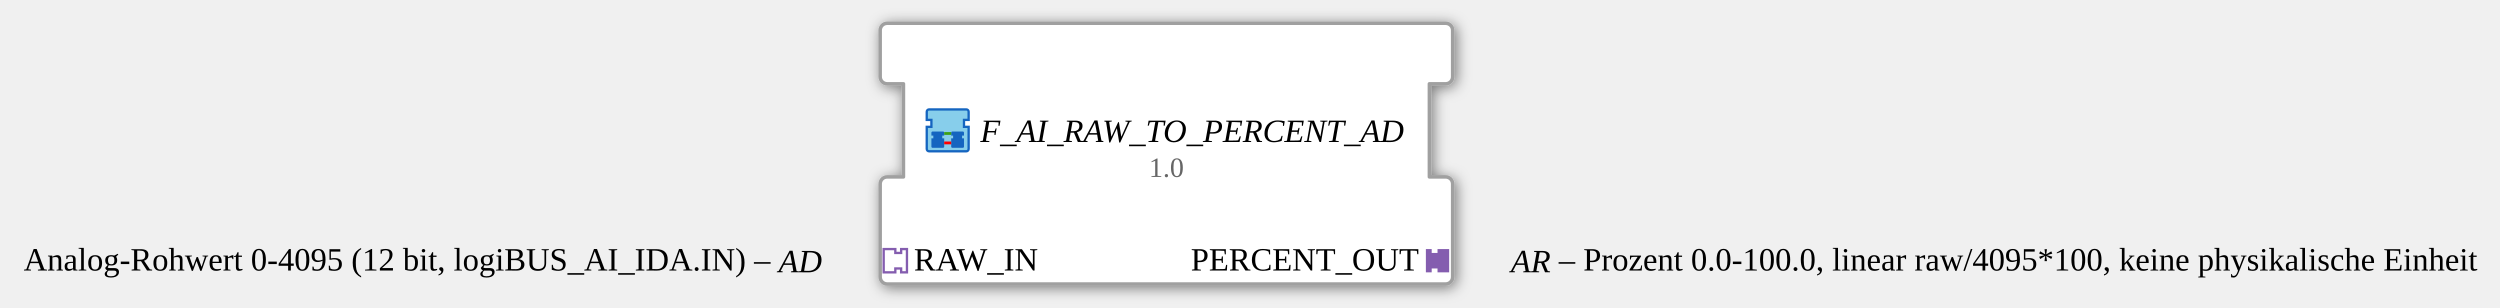
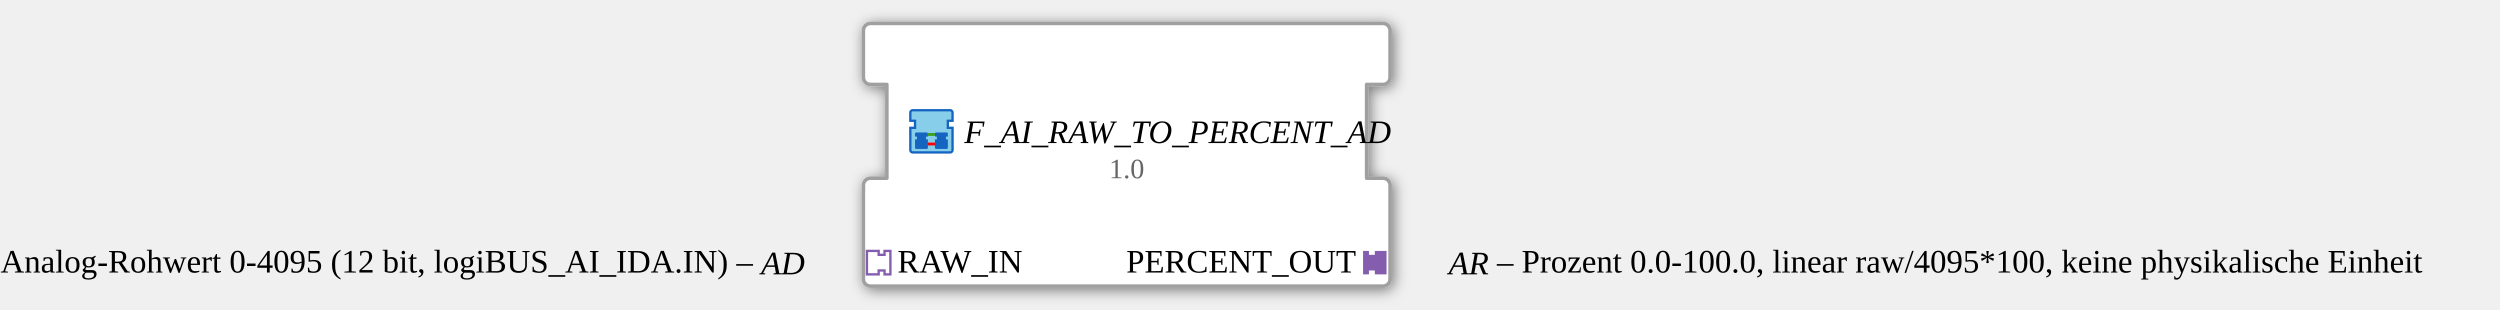
- <svg xmlns="http://www.w3.org/2000/svg" viewBox="0 0 1073.988 132.0" width="1073.988" height="132.0">
+ <svg xmlns="http://www.w3.org/2000/svg" viewBox="0 0 1066.062 132.0" width="1066.062" height="132.0">
  <style>
    @font-face {
      font-family: "TGL";
      src: local("TGL 0-17_std"), local("TGL 0-17"), local("TGL 0-17 alt"), url("../../../../_static/fonts/TGL-0-17_std.ttf") format("truetype");
      font-style: normal;
      font-weight: normal;
    }
    @font-face {
      font-family: "TGL";
      src: local("TGL 0-16_std"), local("TGL 0-16"), url("../../../../_static/fonts/TGL-0-16_std.ttf") format("truetype");
      font-style: italic;
      font-weight: normal;
    }
  </style>
  <defs>
    <filter id="dropShadow" x="-20%" y="-20%" width="140%" height="140%">
      <feGaussianBlur in="SourceAlpha" stdDeviation="3" result="blur" />
      <feOffset in="blur" dx="1" dy="1" result="offsetBlur" />
      <feFlood flood-color="#000000" flood-opacity="0.5" result="shadowColor" />
      <feComposite in="shadowColor" in2="offsetBlur" operator="in" result="shadow" />
      <feMerge>
        <feMergeNode in="shadow" />
        <feMergeNode in="SourceGraphic" />
      </feMerge>
    </filter>
  </defs>
-   <g transform="translate(378.125, 10)">
-     <path d="M 3 0             L 242.926 0             A 3 3 0 0 1 245.926 3             L 245.926 23.0             A 3 3 0 0 1 242.926 26.0             L 235.926 26.0             L 235.926 66.0             L 242.926 66.0             A 3 3 0 0 1 245.926 69.0             L 245.926 109.0             A 3 3 0 0 1 242.926 112.0             L 3 112.0             A 3 3 0 0 1 0 109.0             L 0 69.0             A 3 3 0 0 1 3 66.0             L 10 66.0             L 10 26.0             L 3 26.0             A 3 3 0 0 1 0 23.0             L 0 3             A 3 3 0 0 1 3 0             Z" fill="#FFFFFF" stroke="#A0A0A0" stroke-width="1.5" stroke-linejoin="round" filter="url(#dropShadow)" />
+   <g transform="translate(368.1875, 10)">
+     <path d="M 3 0             L 221.562 0             A 3 3 0 0 1 224.562 3             L 224.562 23.0             A 3 3 0 0 1 221.562 26.0             L 214.562 26.0             L 214.562 66.0             L 221.562 66.0             A 3 3 0 0 1 224.562 69.0             L 224.562 109.0             A 3 3 0 0 1 221.562 112.0             L 3 112.0             A 3 3 0 0 1 0 109.0             L 0 69.0             A 3 3 0 0 1 3 66.0             L 10 66.0             L 10 26.0             L 3 26.0             A 3 3 0 0 1 0 23.0             L 0 3             A 3 3 0 0 1 3 0             Z" fill="#FFFFFF" stroke="#A0A0A0" stroke-width="1.5" stroke-linejoin="round" filter="url(#dropShadow)" />
    <path d="M 21.0 37.0             L 37.0 37.0             A 1 1 0 0 1 38.0 38.0             L 38.0 41.5             L 36.0 41.5             L 36.0 44.5             L 38.0 44.5             L 38.0 54.0             A 1 1 0 0 1 37.0 55.0             L 21.0 55.0             A 1 1 0 0 1 20.0 54.0             L 20.0 44.5             L 22.0 44.5             L 22.0 41.5             L 20.0 41.5             L 20.0 38.0             A 1 1 0 0 1 21.0 37.0             Z" fill="#87CEEB" stroke="#1565C0" stroke-width="1" />
    <path d="M 22.5 46.5 L 27.0 46.5 A 0.5 0.5 0 0 1 27.5 47.0 L 27.5 48.25 L 26.675 48.25 L 26.675 49.417 L 27.5 49.417 L 27.5 53.0 A 0.5 0.5 0 0 1 27.0 53.5 L 22.5 53.5 A 0.5 0.5 0 0 1 22.0 53.0 L 22.0 49.417 L 22.825 49.417 L 22.825 48.25 L 22.0 48.25 L 22.0 47.0 A 0.5 0.5 0 0 1 22.5 46.5 Z" fill="#1565C0" stroke="none" />
    <path d="M 31.0 46.5 L 35.5 46.5 A 0.5 0.5 0 0 1 36.0 47.0 L 36.0 48.25 L 35.175 48.25 L 35.175 49.417 L 36.0 49.417 L 36.0 53.0 A 0.5 0.5 0 0 1 35.5 53.5 L 31.0 53.5 A 0.5 0.5 0 0 1 30.5 53.0 L 30.5 49.417 L 31.325 49.417 L 31.325 48.25 L 30.5 48.25 L 30.5 47.0 A 0.5 0.5 0 0 1 31.0 46.5 Z" fill="#1565C0" stroke="none" />
    <line x1="27.5" y1="47.34" x2="30.5" y2="47.34" stroke="#3DA015" stroke-width="1.2" />
    <line x1="27.5" y1="51.4" x2="30.5" y2="51.4" stroke="#FF0000" stroke-width="1.2" />
    <text x="43.0" y="51.0" font-family="TGL, 'Times New Roman', Times, serif" font-size="14" fill="#000000" font-style="italic">F_AI_RAW_TO_PERCENT_AD</text>
-     <text x="122.963" y="66.0" font-family="TGL, 'Times New Roman', Times, serif" font-size="12" fill="#666666" text-anchor="middle">1.0</text>
+     <text x="112.281" y="66.0" font-family="TGL, 'Times New Roman', Times, serif" font-size="12" fill="#666666" text-anchor="middle">1.0</text>
    <path d="M 1.5 97.0             L 6.5 97.0             L 6.5 98.667             L 9.0 98.667             L 9.0 97.0             L 11.5 97.0             L 11.5 107.0             L 9.0 107.0             L 9.0 105.333             L 6.5 105.333             L 6.5 107.0             L 1.5 107.0             Z" fill="none" stroke="#845DAF" stroke-width="1" />
    <text x="14.5" y="103.0" font-family="TGL, 'Times New Roman', Times, serif" font-size="14" fill="#000000" dominant-baseline="middle">RAW_IN</text>
-     <path d="M 234.426 97.0             L 236.926 97.0             L 236.926 98.667             L 239.426 98.667             L 239.426 97.0             L 244.426 97.0             L 244.426 107.0             L 239.426 107.0             L 239.426 105.333             L 236.926 105.333             L 236.926 107.0             L 234.426 107.0             Z" fill="#845DAF" />
-     <text x="231.426" y="103.0" font-family="TGL, 'Times New Roman', Times, serif" font-size="14" fill="#000000" text-anchor="end" dominant-baseline="middle">PERCENT_OUT</text>
+     <path d="M 213.062 97.0             L 215.562 97.0             L 215.562 98.667             L 218.062 98.667             L 218.062 97.0             L 223.062 97.0             L 223.062 107.0             L 218.062 107.0             L 218.062 105.333             L 215.562 105.333             L 215.562 107.0             L 213.062 107.0             Z" fill="#845DAF" />
+     <text x="210.062" y="103.0" font-family="TGL, 'Times New Roman', Times, serif" font-size="14" fill="#000000" text-anchor="end" dominant-baseline="middle">PERCENT_OUT</text>
    <text x="-25" y="103.0" font-family="TGL, 'Times New Roman', Times, serif" font-size="14" fill="#000000" text-anchor="end" dominant-baseline="middle">Analog-Rohwert 0-4095 (12 bit, logiBUS_AI_IDA.IN) – <tspan font-family="TGL, 'Times New Roman', Times, serif" font-style="italic" dominant-baseline="middle">AD</tspan>
    </text>
-     <text x="270.926" y="103.0" font-family="TGL, 'Times New Roman', Times, serif" font-size="14" fill="#000000" dominant-baseline="middle">
+     <text x="249.562" y="103.0" font-family="TGL, 'Times New Roman', Times, serif" font-size="14" fill="#000000" dominant-baseline="middle">
      <tspan font-family="TGL, 'Times New Roman', Times, serif" font-style="italic" dominant-baseline="middle">AR</tspan> – Prozent 0.0-100.0, linear raw/4095*100, keine physikalische Einheit</text>
  </g>
</svg>
